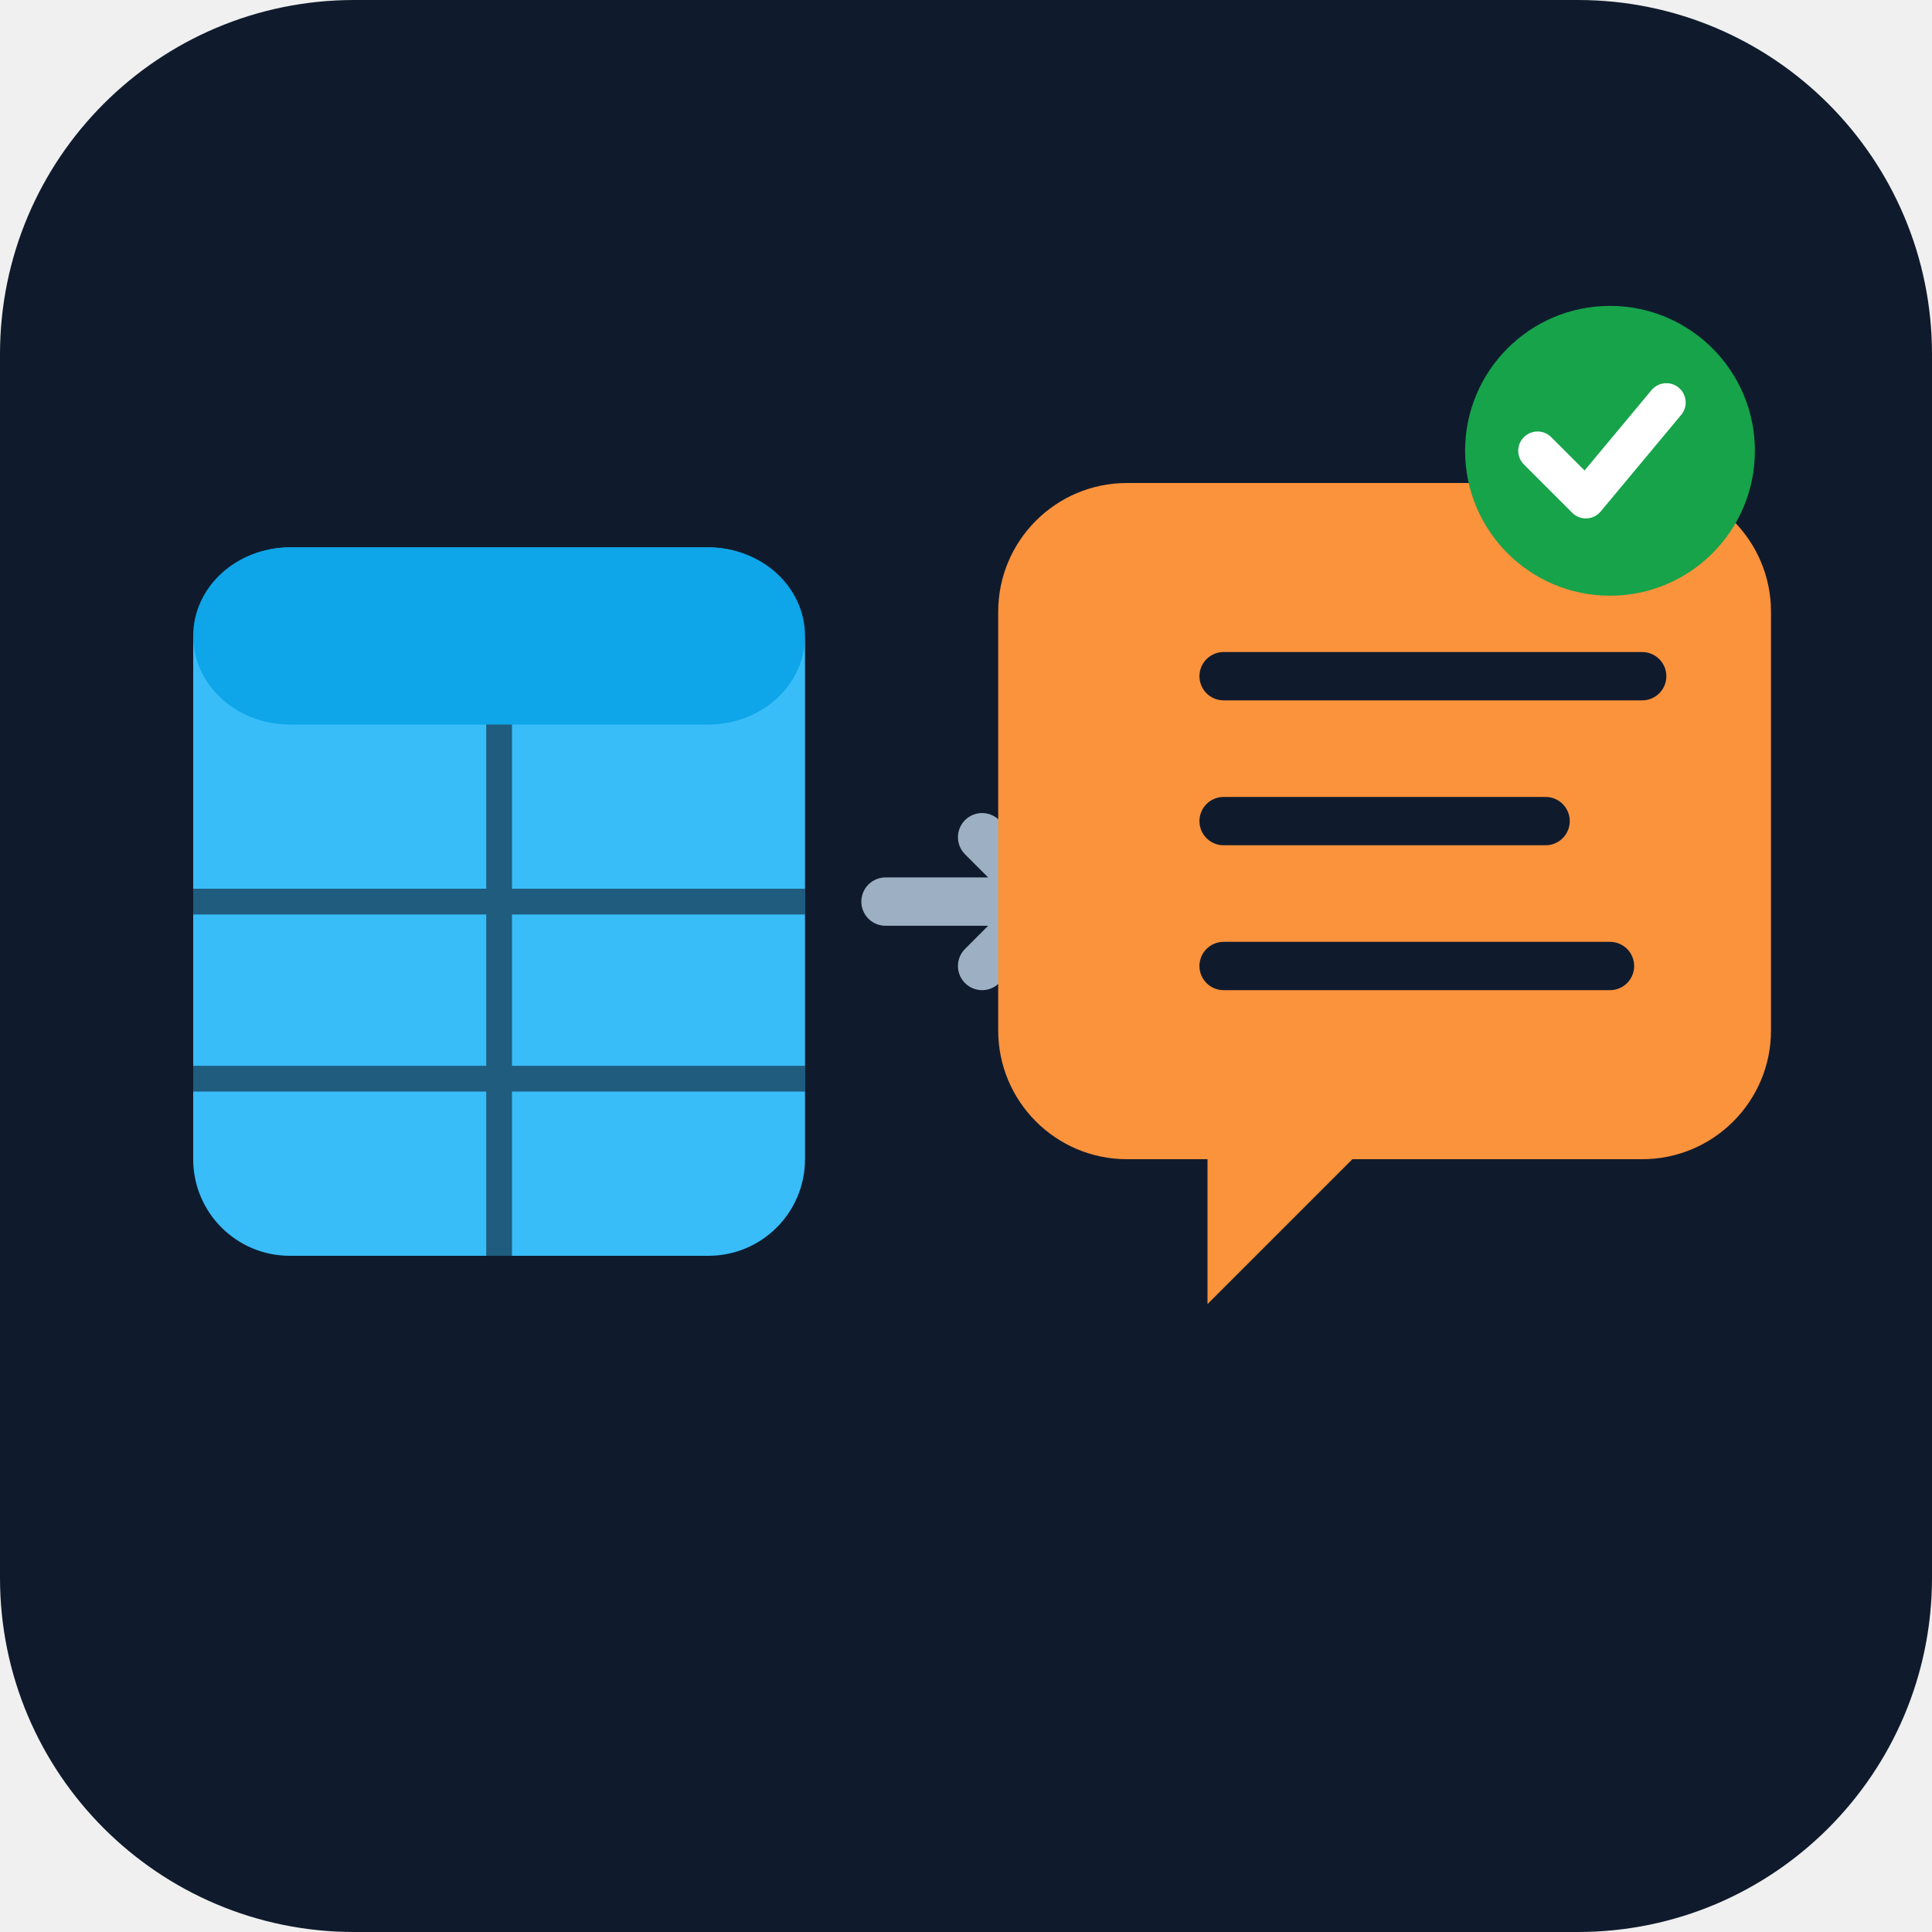
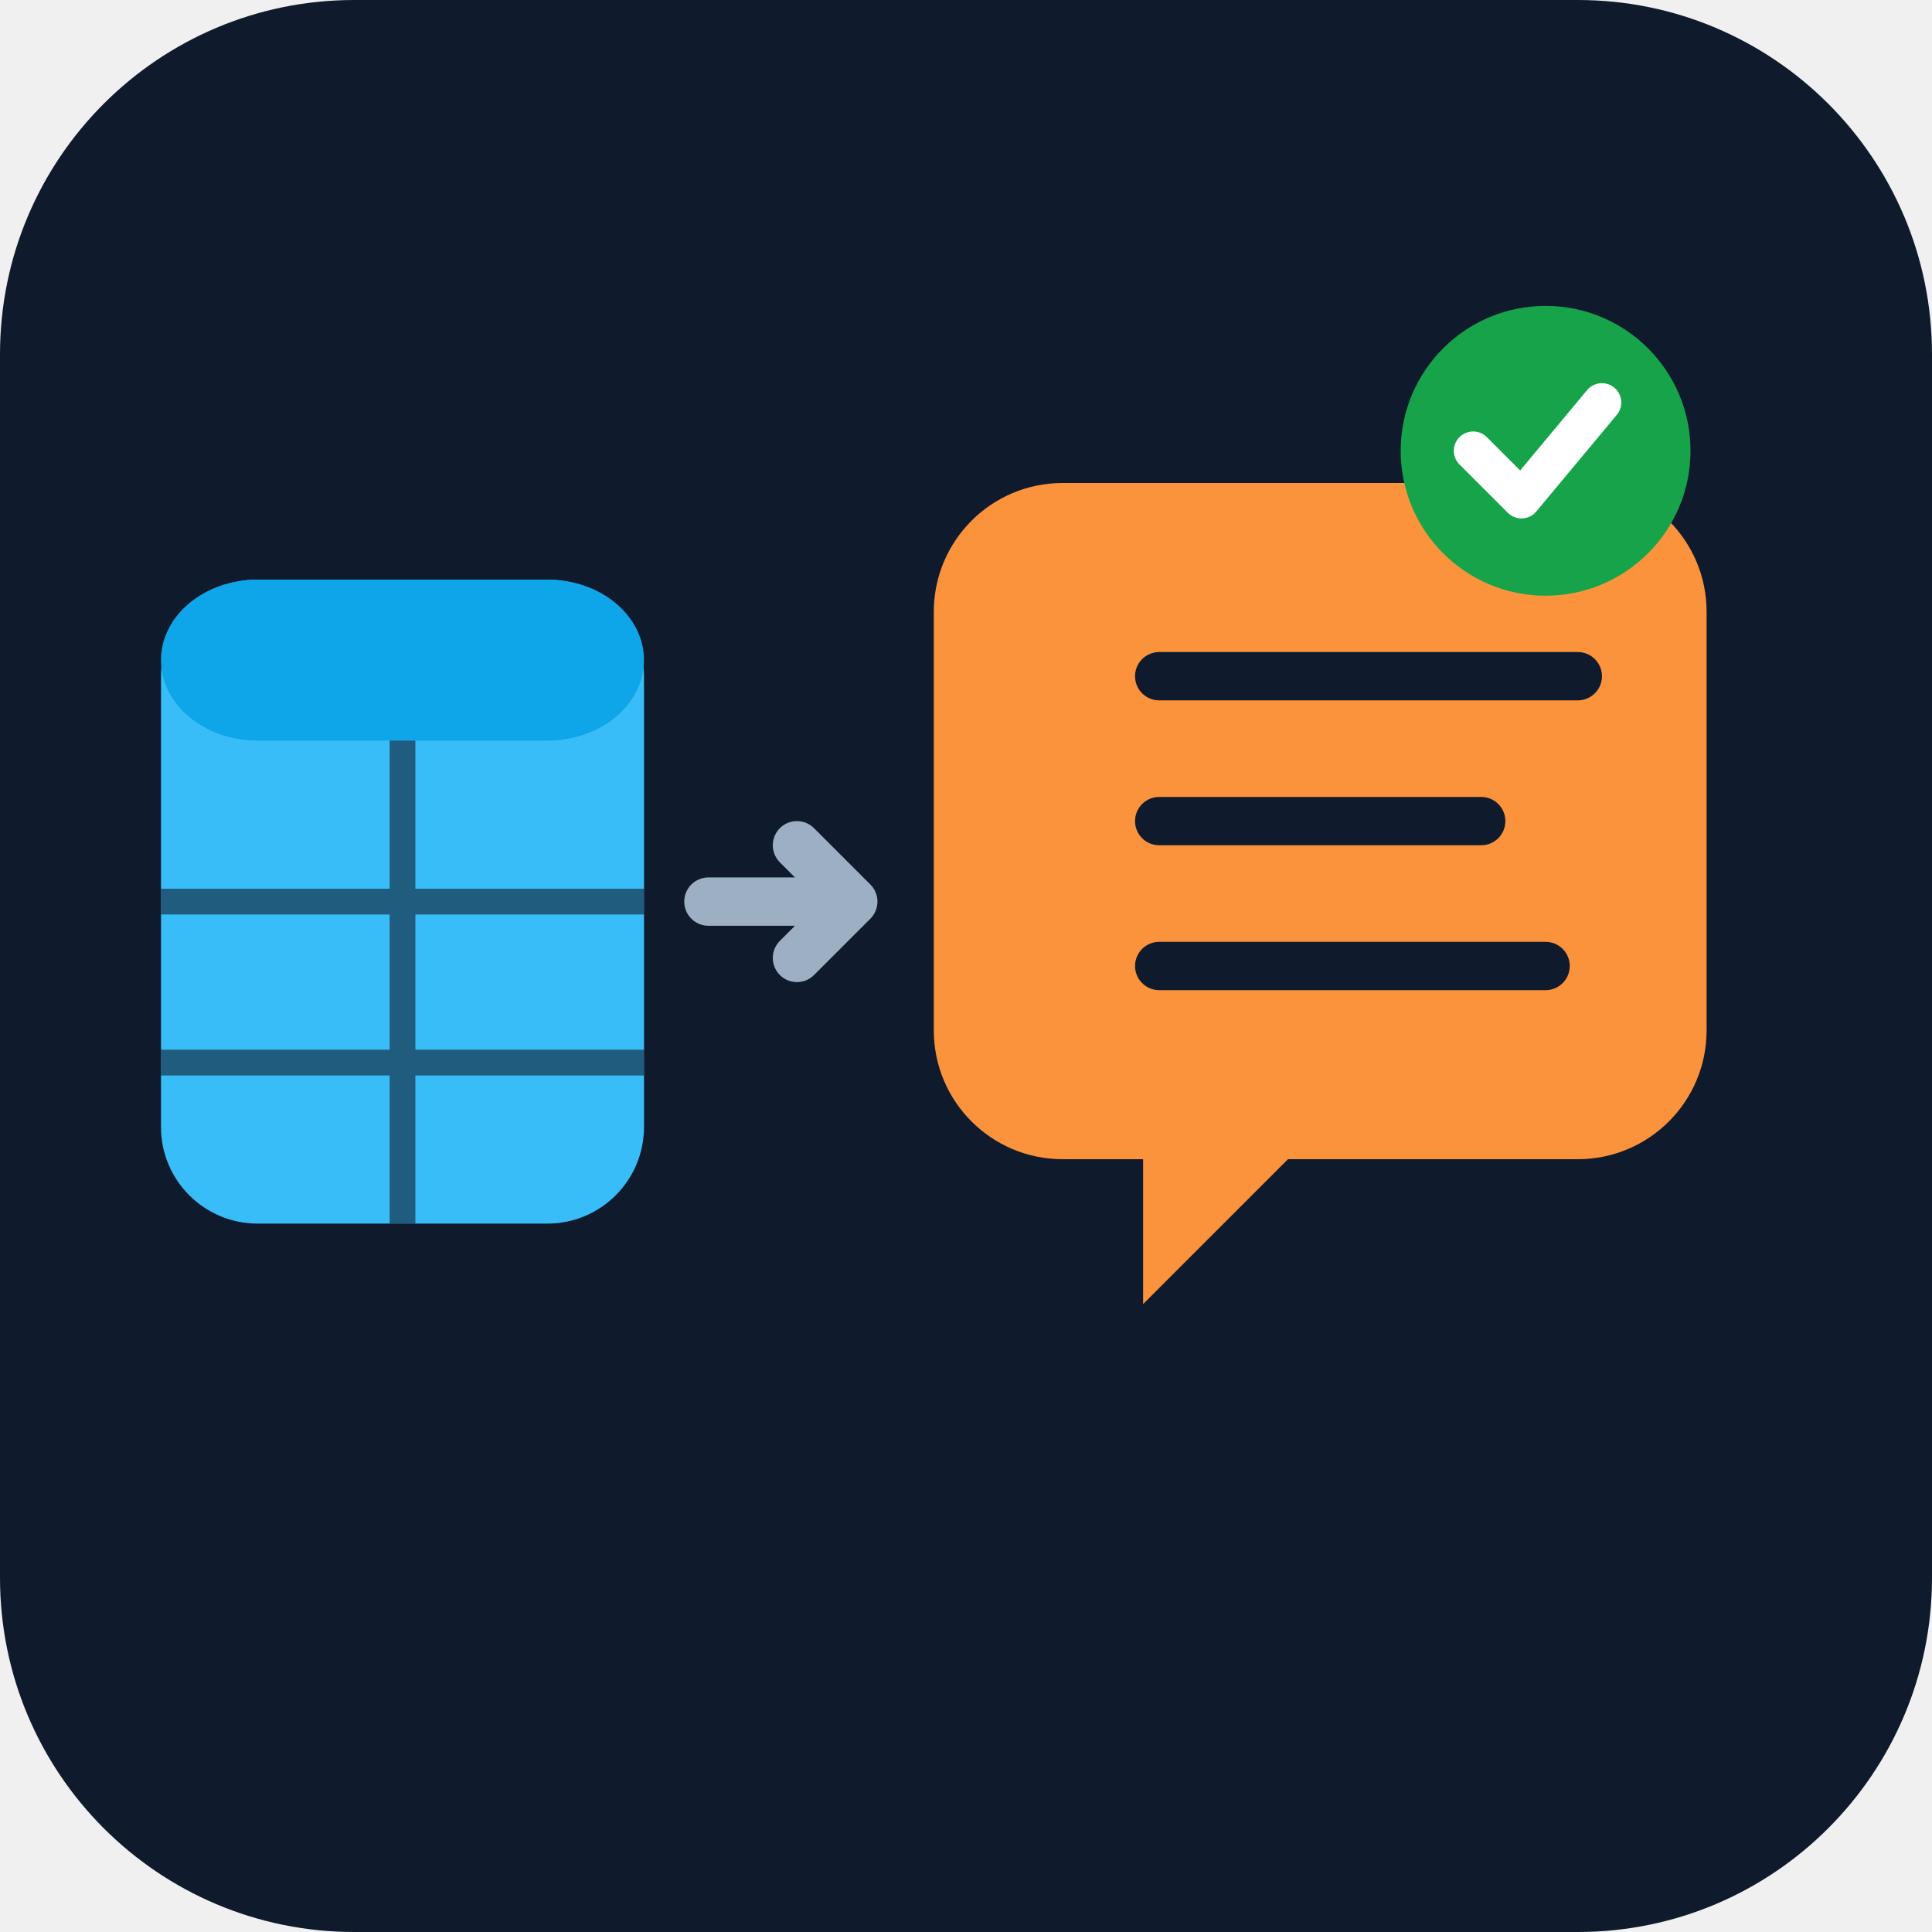
<svg xmlns="http://www.w3.org/2000/svg" viewBox="0 0 120 120" width="120" height="120" role="img">
  <rect width="120" height="120" rx="22" fill="#0f1b2d" />
  <g>
-     <rect x="12" y="34" width="38" height="44" rx="6" fill="#38bdf8" />
-     <rect x="12" y="34" width="38" height="11" rx="6" fill="#0ea5e9" />
+     <rect x="10" y="36" width="30" height="40" rx="6" fill="#38bdf8" />
+     <rect x="10" y="36" width="30" height="10" rx="6" fill="#0ea5e9" />
    <g stroke="#0f1b2d" stroke-width="1.6" opacity=".6">
-       <path d="M12 56 h38 M12 67 h38 M31 45 v33" />
+       <path d="M10 56 h30 M10 66 h30 M25 46 v30" />
    </g>
  </g>
-   <g stroke="#9db0c3" stroke-width="3" stroke-linecap="round" fill="none">
-     <path d="M55 56 h10 m-4 -4 l4 4 l-4 4" />
+   <g stroke="#9db0c3" stroke-width="3" stroke-linecap="round" stroke-linejoin="round" fill="none">
+     <path d="M44 56 h9 m-3.5 -3.5 l3.5 3.5 l-3.5 3.5" />
  </g>
-   <g>
-     <path d="M70 30 h32 a8 8 0 0 1 8 8 v26 a8 8 0 0 1 -8 8 h-18 l-9 9 v-9 h-5 a8 8 0 0 1 -8 -8 v-26 a8 8 0 0 1 8 -8 z" fill="#fb923c" />
-     <g stroke="#0f1b2d" stroke-width="3" stroke-linecap="round">
-       <path d="M76 42 h26 M76 51 h20 M76 60 h24" />
+   <g transform="translate(-4 0)">
+     <g>
+       <path d="M70 30 h32 a8 8 0 0 1 8 8 v26 a8 8 0 0 1 -8 8 h-18 l-9 9 v-9 h-5 a8 8 0 0 1 -8 -8 v-26 a8 8 0 0 1 8 -8 z" fill="#fb923c" />
+       <g stroke="#0f1b2d" stroke-width="3" stroke-linecap="round">
+         <path d="M76 42 h26 M76 51 h20 M76 60 h24" />
+       </g>
    </g>
  </g>
-   <g>
-     <circle cx="100" cy="28" r="9" fill="#16a34a" />
-     <path d="M95.5 28 l3 3 l5 -6" stroke="#fff" stroke-width="2.4" fill="none" stroke-linecap="round" stroke-linejoin="round" />
+   <g transform="translate(-4 0)">
+     <g>
+       <circle cx="100" cy="28" r="9" fill="#16a34a" />
+       <path d="M95.5 28 l3 3 l5 -6" stroke="#fff" stroke-width="2.4" fill="none" stroke-linecap="round" stroke-linejoin="round" />
+     </g>
  </g>
</svg>
